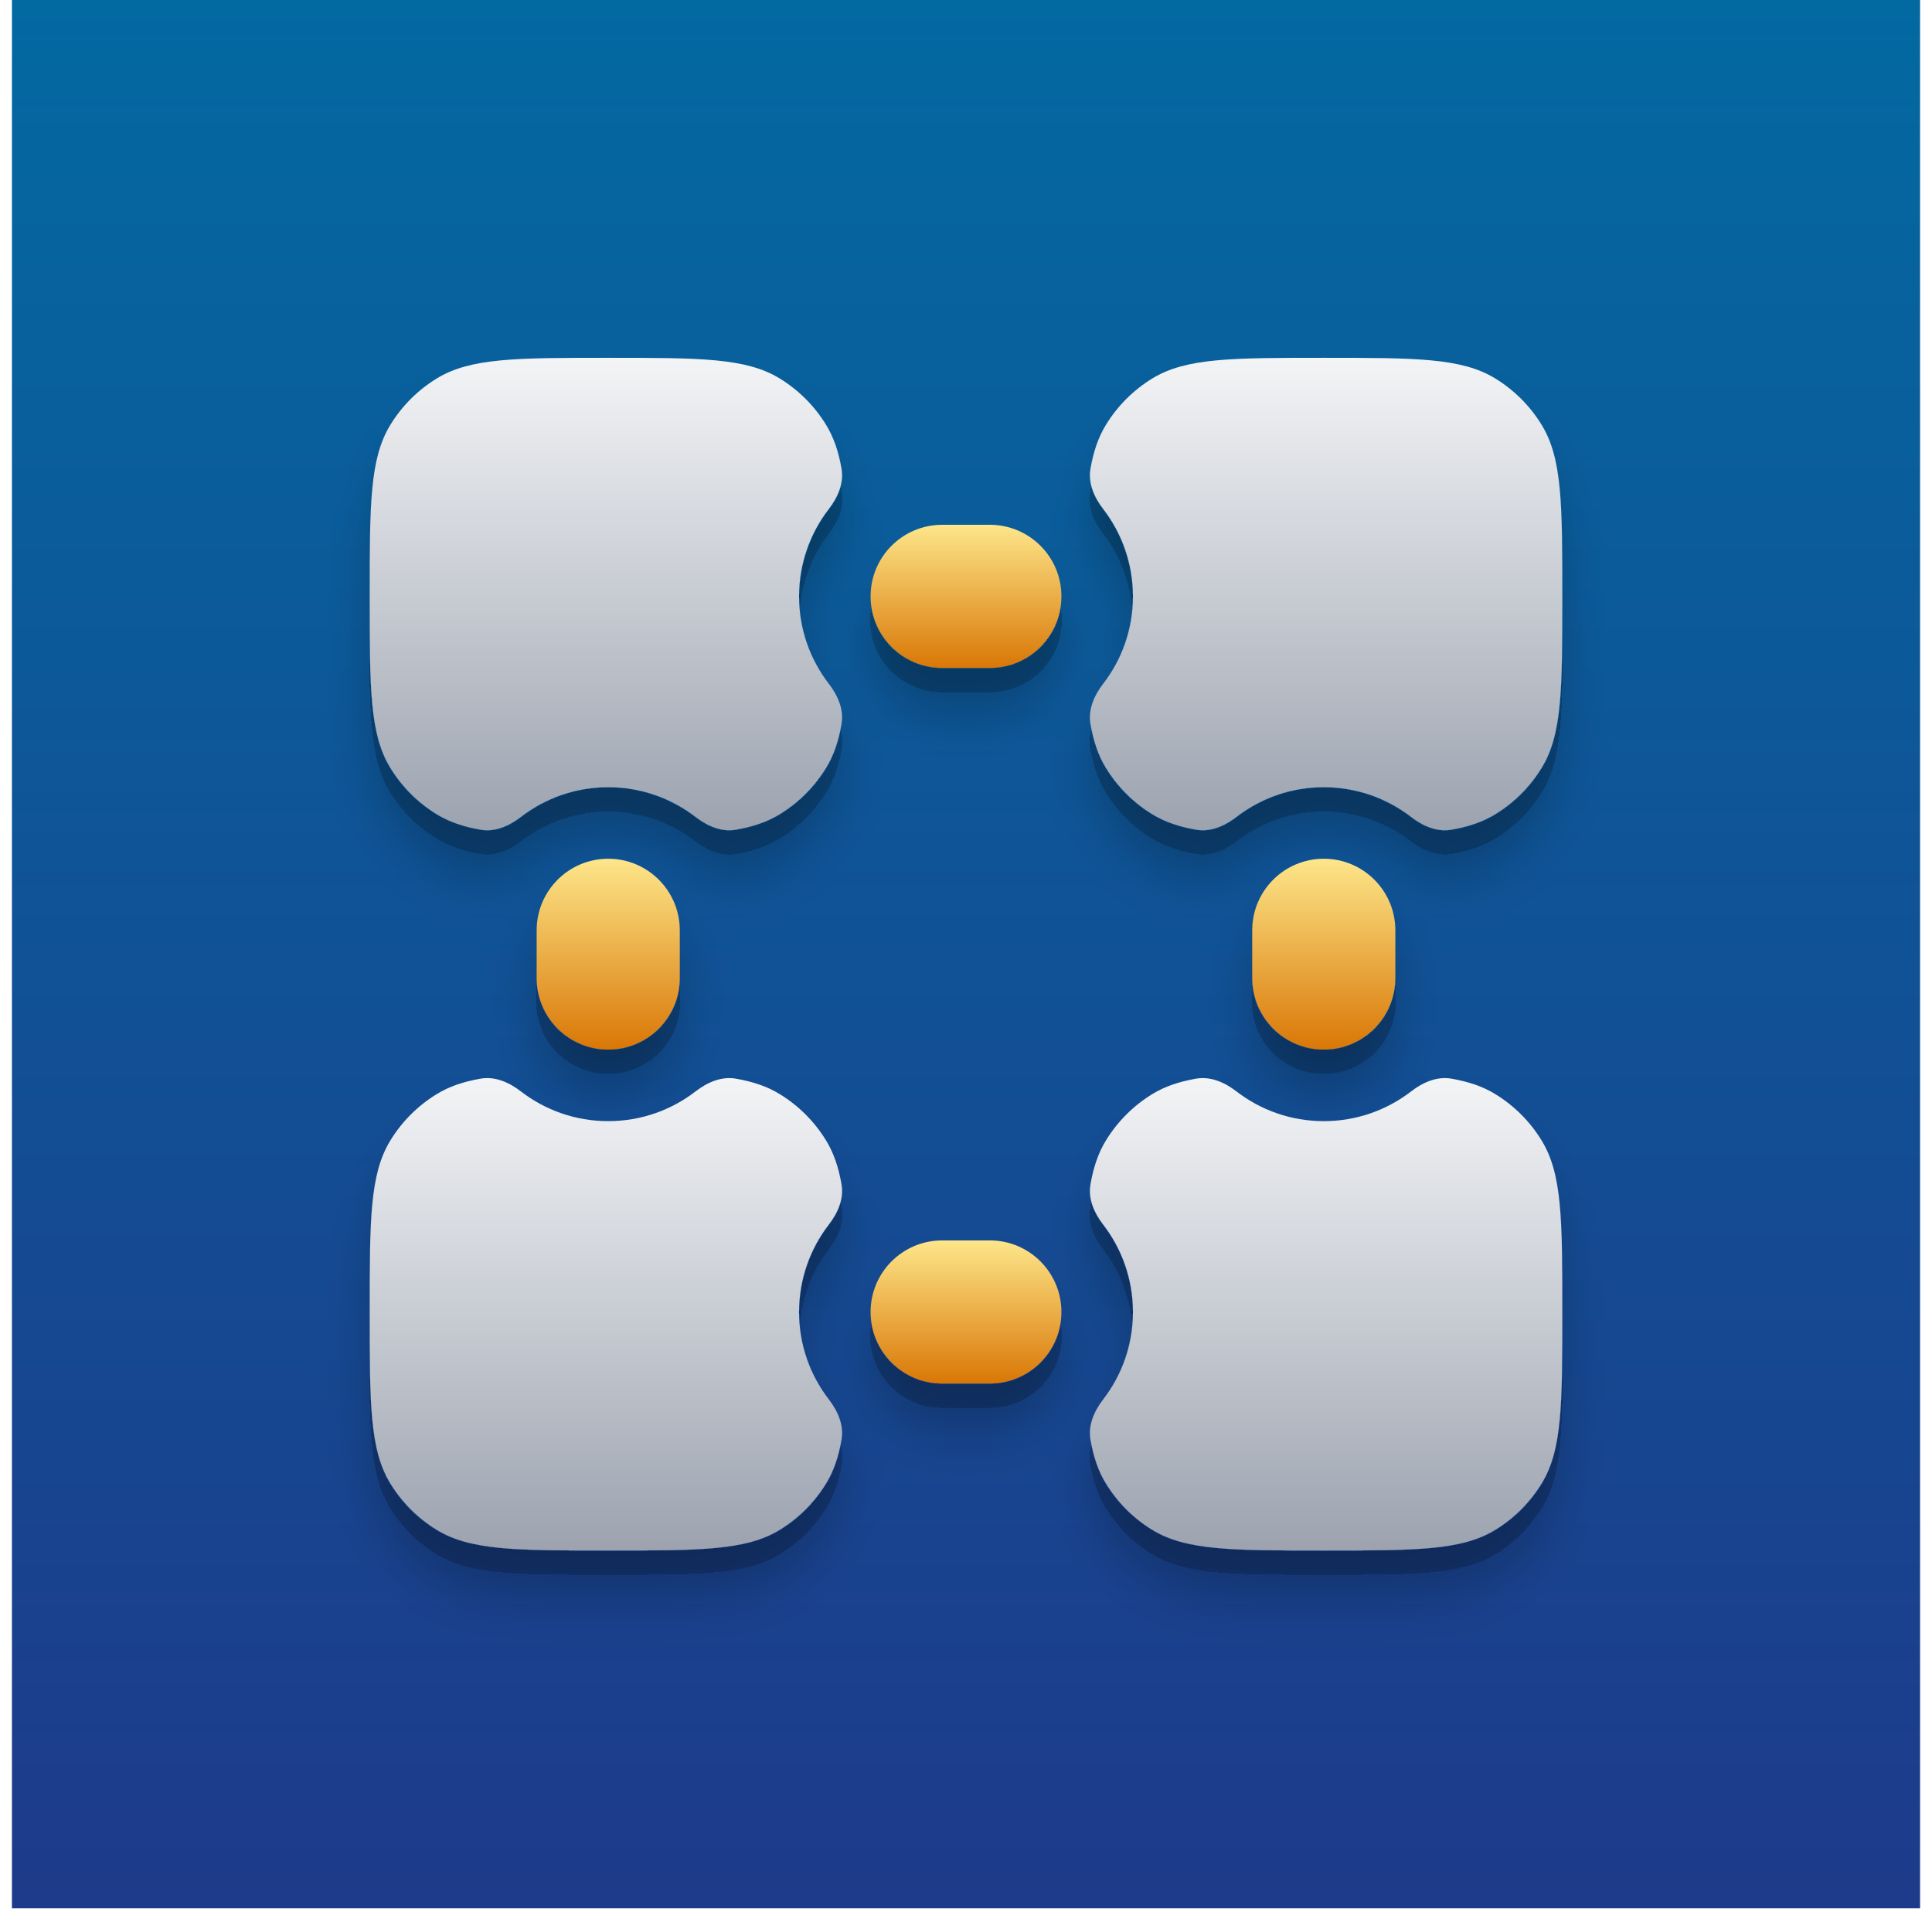
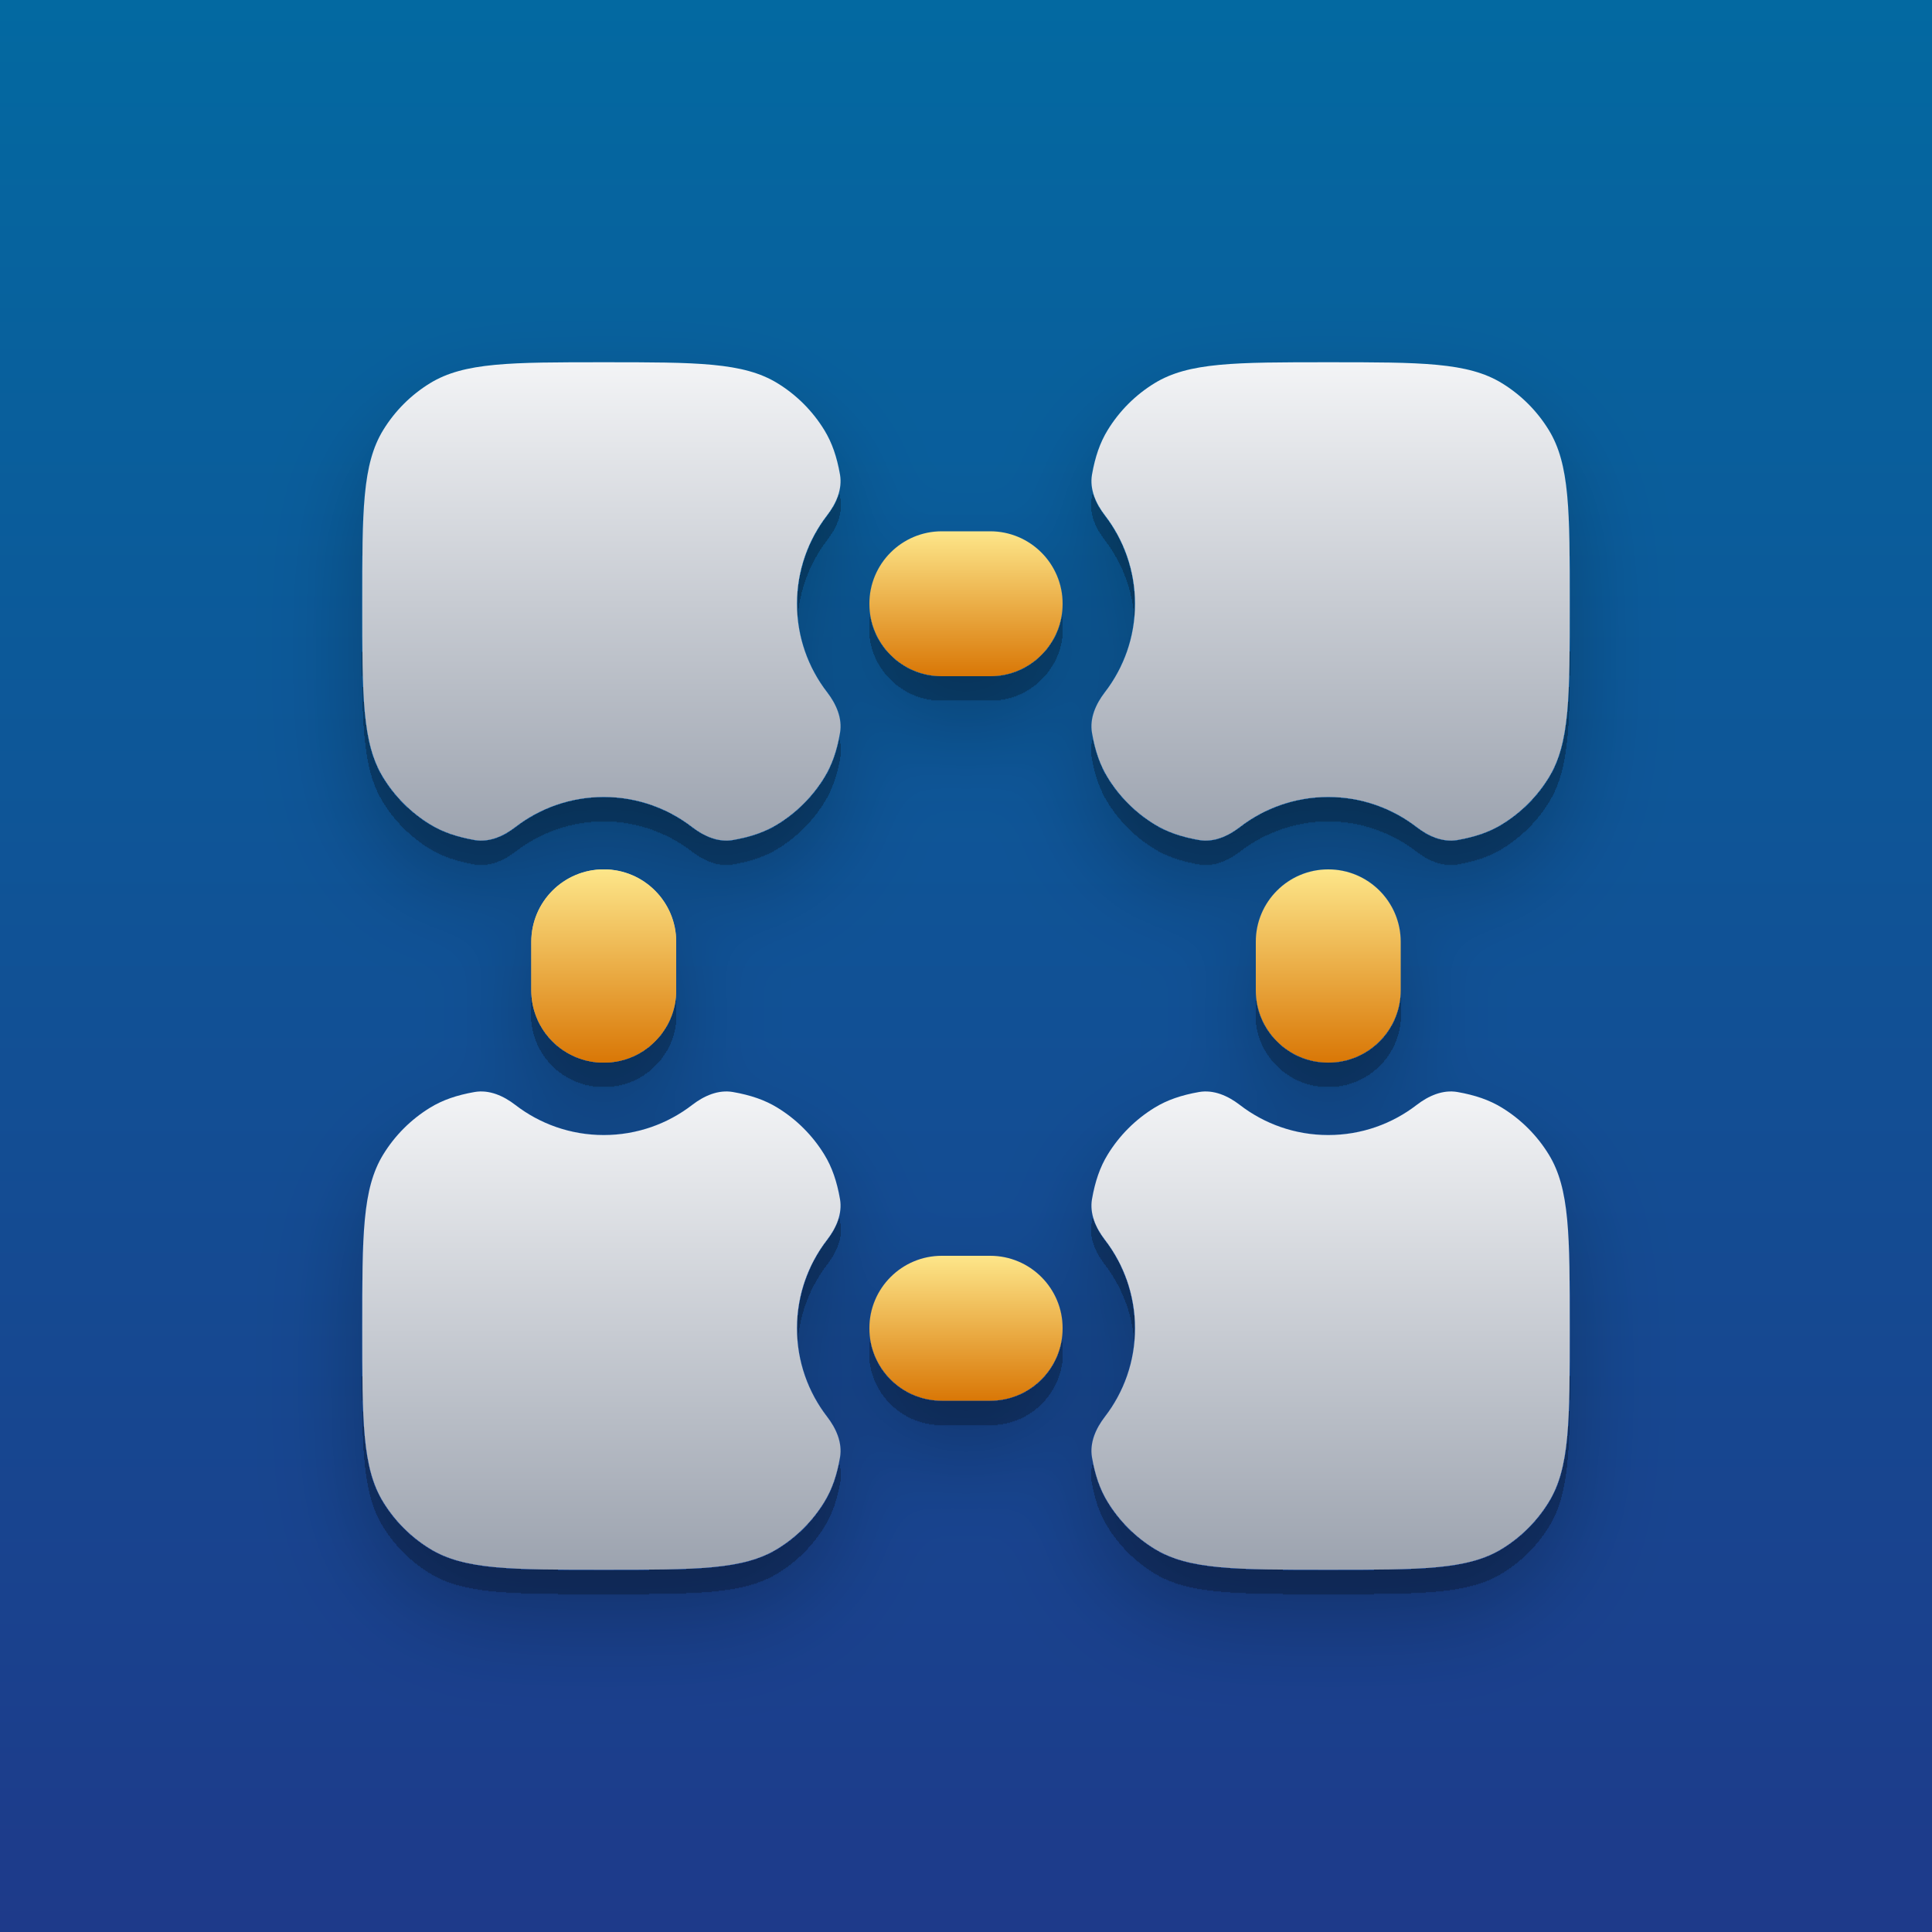
- <svg xmlns="http://www.w3.org/2000/svg" width="81" height="80" viewBox="0 0 81 80" fill="none">
-   <rect width="80" height="80" transform="translate(0.5)" fill="url(#paint0_linear_773_6855)" />
-   <g filter="url(#filter0_dd_773_6855)">
-     <path d="M21.835 45.751C21.349 45.376 20.757 45.113 20.152 45.218C19.421 45.346 18.83 45.547 18.309 45.867C17.517 46.352 16.852 47.017 16.367 47.809C15.5 49.223 15.5 51.149 15.5 55C15.5 58.851 15.5 60.777 16.367 62.191C16.852 62.983 17.517 63.648 18.309 64.133C19.723 65 21.649 65 25.5 65C29.351 65 31.277 65 32.691 64.133C33.483 63.648 34.148 62.983 34.633 62.191C34.953 61.67 35.154 61.079 35.282 60.349C35.387 59.743 35.124 59.151 34.749 58.665C33.966 57.651 33.5 56.38 33.5 55C33.5 53.62 33.966 52.349 34.749 51.335C35.124 50.849 35.387 50.257 35.282 49.652C35.154 48.921 34.953 48.33 34.633 47.809C34.148 47.017 33.483 46.352 32.691 45.867C32.17 45.547 31.579 45.346 30.848 45.218C30.243 45.113 29.651 45.376 29.165 45.751C28.151 46.534 26.88 47 25.5 47C24.12 47 22.849 46.534 21.835 45.751Z" fill="url(#paint1_linear_773_6855)" />
-     <path d="M48.309 45.867C48.83 45.547 49.421 45.346 50.151 45.218C50.756 45.113 51.349 45.376 51.835 45.751C52.849 46.534 54.12 47 55.5 47C56.88 47 58.151 46.534 59.165 45.751C59.651 45.376 60.244 45.113 60.849 45.218C61.579 45.346 62.17 45.547 62.691 45.867C63.483 46.352 64.148 47.017 64.633 47.809C65.5 49.223 65.5 51.149 65.5 55C65.5 58.851 65.5 60.777 64.633 62.191C64.148 62.983 63.483 63.648 62.691 64.133C61.277 65 59.351 65 55.5 65C51.649 65 49.723 65 48.309 64.133C47.517 63.648 46.852 62.983 46.367 62.191C46.047 61.67 45.846 61.079 45.718 60.348C45.613 59.743 45.876 59.151 46.251 58.665C47.034 57.651 47.5 56.38 47.5 55C47.5 53.62 47.034 52.349 46.251 51.335C45.876 50.849 45.613 50.257 45.718 49.652C45.846 48.921 46.047 48.33 46.367 47.809C46.852 47.017 47.517 46.352 48.309 45.867Z" fill="url(#paint2_linear_773_6855)" />
-     <path d="M15.5 25C15.5 21.149 15.5 19.223 16.367 17.809C16.852 17.017 17.517 16.352 18.309 15.867C19.723 15 21.649 15 25.5 15C29.351 15 31.277 15 32.691 15.867C33.483 16.352 34.148 17.017 34.633 17.809C34.953 18.33 35.154 18.921 35.282 19.651C35.387 20.256 35.124 20.849 34.749 21.335C33.966 22.349 33.5 23.62 33.5 25C33.5 26.38 33.966 27.651 34.749 28.665C35.124 29.151 35.387 29.744 35.282 30.349C35.154 31.079 34.953 31.67 34.633 32.191C34.148 32.983 33.483 33.648 32.691 34.133C32.17 34.453 31.579 34.654 30.849 34.782C30.244 34.887 29.651 34.624 29.165 34.249C28.151 33.466 26.88 33 25.5 33C24.12 33 22.849 33.466 21.835 34.249C21.349 34.624 20.756 34.887 20.151 34.782C19.421 34.654 18.83 34.453 18.309 34.133C17.517 33.648 16.852 32.983 16.367 32.191C15.5 30.777 15.5 28.851 15.5 25Z" fill="url(#paint3_linear_773_6855)" />
-     <path d="M47.5 25C47.5 23.62 47.034 22.349 46.251 21.335C45.876 20.849 45.613 20.256 45.718 19.652C45.846 18.921 46.047 18.33 46.367 17.809C46.852 17.017 47.517 16.352 48.309 15.867C49.723 15 51.649 15 55.5 15C59.351 15 61.277 15 62.691 15.867C63.483 16.352 64.148 17.017 64.633 17.809C65.5 19.223 65.5 21.149 65.5 25C65.5 28.851 65.5 30.777 64.633 32.191C64.148 32.983 63.483 33.648 62.691 34.133C62.17 34.453 61.579 34.654 60.849 34.782C60.243 34.887 59.651 34.624 59.165 34.249C58.151 33.466 56.88 33 55.5 33C54.12 33 52.849 33.466 51.835 34.249C51.349 34.624 50.757 34.887 50.151 34.782C49.421 34.654 48.83 34.453 48.309 34.133C47.517 33.648 46.852 32.983 46.367 32.191C46.047 31.67 45.846 31.079 45.718 30.348C45.613 29.744 45.876 29.151 46.251 28.665C47.034 27.651 47.5 26.38 47.5 25Z" fill="url(#paint4_linear_773_6855)" />
-     <rect x="22.5" y="36" width="6" height="8" rx="3" fill="url(#paint5_linear_773_6855)" />
-     <rect x="52.5" y="36" width="6" height="8" rx="3" fill="url(#paint6_linear_773_6855)" />
-     <rect x="36.5" y="22" width="8" height="6" rx="3" fill="url(#paint7_linear_773_6855)" />
-     <rect x="36.5" y="52" width="8" height="6" rx="3" fill="url(#paint8_linear_773_6855)" />
+ <svg xmlns="http://www.w3.org/2000/svg" width="80" height="80" viewBox="0 0 80 80" fill="none">
+   <rect width="80" height="80" fill="url(#paint0_linear_830_6315)" />
+   <g filter="url(#filter0_dd_830_6315)">
+     <path d="M21.335 45.751C20.849 45.376 20.257 45.113 19.652 45.218C18.921 45.346 18.33 45.547 17.809 45.867C17.017 46.352 16.352 47.017 15.867 47.809C15 49.223 15 51.149 15 55C15 58.851 15 60.777 15.867 62.191C16.352 62.983 17.017 63.648 17.809 64.133C19.223 65 21.149 65 25 65C28.851 65 30.777 65 32.191 64.133C32.983 63.648 33.648 62.983 34.133 62.191C34.453 61.67 34.654 61.079 34.782 60.349C34.887 59.743 34.624 59.151 34.249 58.665C33.466 57.651 33 56.38 33 55C33 53.62 33.466 52.349 34.249 51.335C34.624 50.849 34.887 50.257 34.782 49.651C34.654 48.921 34.453 48.33 34.133 47.809C33.648 47.017 32.983 46.352 32.191 45.867C31.67 45.547 31.079 45.346 30.348 45.218C29.743 45.113 29.151 45.376 28.665 45.751C27.651 46.534 26.38 47 25 47C23.62 47 22.349 46.534 21.335 45.751Z" fill="url(#paint1_linear_830_6315)" />
+     <path d="M47.809 45.867C48.33 45.547 48.921 45.346 49.651 45.218C50.256 45.113 50.849 45.376 51.335 45.751C52.349 46.534 53.62 47 55 47C56.38 47 57.651 46.534 58.665 45.751C59.151 45.376 59.744 45.113 60.349 45.218C61.079 45.346 61.67 45.547 62.191 45.867C62.983 46.352 63.648 47.017 64.133 47.809C65 49.223 65 51.149 65 55C65 58.851 65 60.777 64.133 62.191C63.648 62.983 62.983 63.648 62.191 64.133C60.777 65 58.851 65 55 65C51.149 65 49.223 65 47.809 64.133C47.017 63.648 46.352 62.983 45.867 62.191C45.547 61.67 45.346 61.079 45.218 60.348C45.113 59.743 45.376 59.151 45.751 58.665C46.534 57.651 47 56.38 47 55C47 53.62 46.534 52.349 45.751 51.335C45.376 50.849 45.113 50.257 45.218 49.652C45.346 48.921 45.547 48.33 45.867 47.809C46.352 47.017 47.017 46.352 47.809 45.867Z" fill="url(#paint2_linear_830_6315)" />
+     <path d="M15 25C15 21.149 15 19.223 15.867 17.809C16.352 17.017 17.017 16.352 17.809 15.867C19.223 15 21.149 15 25 15C28.851 15 30.777 15 32.191 15.867C32.983 16.352 33.648 17.017 34.133 17.809C34.453 18.33 34.654 18.921 34.782 19.651C34.887 20.256 34.624 20.849 34.249 21.335C33.466 22.349 33 23.62 33 25C33 26.38 33.466 27.651 34.249 28.665C34.624 29.151 34.887 29.744 34.782 30.349C34.654 31.079 34.453 31.67 34.133 32.191C33.648 32.983 32.983 33.648 32.191 34.133C31.67 34.453 31.079 34.654 30.349 34.782C29.744 34.887 29.151 34.624 28.665 34.249C27.651 33.466 26.38 33 25 33C23.62 33 22.349 33.466 21.335 34.249C20.849 34.624 20.256 34.887 19.651 34.782C18.921 34.654 18.33 34.453 17.809 34.133C17.017 33.648 16.352 32.983 15.867 32.191C15 30.777 15 28.851 15 25Z" fill="url(#paint3_linear_830_6315)" />
+     <path d="M47 25C47 23.62 46.534 22.349 45.751 21.335C45.376 20.849 45.113 20.256 45.218 19.652C45.346 18.921 45.547 18.33 45.867 17.809C46.352 17.017 47.017 16.352 47.809 15.867C49.223 15 51.149 15 55 15C58.851 15 60.777 15 62.191 15.867C62.983 16.352 63.648 17.017 64.133 17.809C65 19.223 65 21.149 65 25C65 28.851 65 30.777 64.133 32.191C63.648 32.983 62.983 33.648 62.191 34.133C61.67 34.453 61.079 34.654 60.349 34.782C59.743 34.887 59.151 34.624 58.665 34.249C57.651 33.466 56.38 33 55 33C53.62 33 52.349 33.466 51.335 34.249C50.849 34.624 50.257 34.887 49.651 34.782C48.921 34.654 48.33 34.453 47.809 34.133C47.017 33.648 46.352 32.983 45.867 32.191C45.547 31.67 45.346 31.079 45.218 30.348C45.113 29.744 45.376 29.151 45.751 28.665C46.534 27.651 47 26.38 47 25Z" fill="url(#paint4_linear_830_6315)" />
+     <rect x="22" y="36" width="6" height="8" rx="3" fill="url(#paint5_linear_830_6315)" />
+     <rect x="22" y="36" width="6" height="8" rx="3" fill="url(#paint6_linear_830_6315)" />
+     <rect x="52" y="36" width="6" height="8" rx="3" fill="url(#paint7_linear_830_6315)" />
+     <rect x="36" y="22" width="8" height="6" rx="3" fill="url(#paint8_linear_830_6315)" />
+     <rect x="36" y="52" width="8" height="6" rx="3" fill="url(#paint9_linear_830_6315)" />
  </g>
  <defs>
-     <filter id="filter0_dd_773_6855" x="10.5" y="12" width="60" height="60" filterUnits="userSpaceOnUse" color-interpolation-filters="sRGB">
+     <filter id="filter0_dd_830_6315" x="8" y="10" width="64" height="64" filterUnits="userSpaceOnUse" color-interpolation-filters="sRGB">
      <feFlood flood-opacity="0" result="BackgroundImageFix" />
      <feColorMatrix in="SourceAlpha" type="matrix" values="0 0 0 0 0 0 0 0 0 0 0 0 0 0 0 0 0 0 127 0" result="hardAlpha" />
      <feOffset dy="1" />
      <feComposite in2="hardAlpha" operator="out" />
-       <feColorMatrix type="matrix" values="0 0 0 0 0 0 0 0 0 0 0 0 0 0 0 0 0 0 0.2 0" />
-       <feBlend mode="normal" in2="BackgroundImageFix" result="effect1_dropShadow_773_6855" />
+       <feColorMatrix type="matrix" values="0 0 0 0 0 0 0 0 0 0 0 0 0 0 0 0 0 0 0.25 0" />
+       <feBlend mode="normal" in2="BackgroundImageFix" result="effect1_dropShadow_830_6315" />
      <feColorMatrix in="SourceAlpha" type="matrix" values="0 0 0 0 0 0 0 0 0 0 0 0 0 0 0 0 0 0 127 0" result="hardAlpha" />
      <feOffset dy="2" />
-       <feGaussianBlur stdDeviation="1" />
+       <feGaussianBlur stdDeviation="2" />
      <feComposite in2="hardAlpha" operator="out" />
-       <feColorMatrix type="matrix" values="0 0 0 0 0 0 0 0 0 0 0 0 0 0 0 0 0 0 0.2 0" />
-       <feBlend mode="normal" in2="effect1_dropShadow_773_6855" result="effect2_dropShadow_773_6855" />
-       <feBlend mode="normal" in="SourceGraphic" in2="effect2_dropShadow_773_6855" result="shape" />
+       <feColorMatrix type="matrix" values="0 0 0 0 0 0 0 0 0 0 0 0 0 0 0 0 0 0 0.25 0" />
+       <feBlend mode="normal" in2="effect1_dropShadow_830_6315" result="effect2_dropShadow_830_6315" />
+       <feBlend mode="normal" in="SourceGraphic" in2="effect2_dropShadow_830_6315" result="shape" />
    </filter>
-     <linearGradient id="paint0_linear_773_6855" x1="40" y1="0" x2="40" y2="80" gradientUnits="userSpaceOnUse">
+     <linearGradient id="paint0_linear_830_6315" x1="40" y1="0" x2="40" y2="80" gradientUnits="userSpaceOnUse">
      <stop stop-color="#0369A1" />
      <stop offset="1" stop-color="#1E3A8A" />
    </linearGradient>
-     <linearGradient id="paint1_linear_773_6855" x1="25.403" y1="45.195" x2="25.403" y2="65" gradientUnits="userSpaceOnUse">
+     <linearGradient id="paint1_linear_830_6315" x1="24.903" y1="45.195" x2="24.903" y2="65" gradientUnits="userSpaceOnUse">
      <stop stop-color="#F3F4F6" />
      <stop offset="1" stop-color="#9CA3AF" />
    </linearGradient>
-     <linearGradient id="paint2_linear_773_6855" x1="55.597" y1="45.195" x2="55.597" y2="65" gradientUnits="userSpaceOnUse">
+     <linearGradient id="paint2_linear_830_6315" x1="55.097" y1="45.195" x2="55.097" y2="65" gradientUnits="userSpaceOnUse">
      <stop stop-color="#F3F4F6" />
      <stop offset="1" stop-color="#9CA3AF" />
    </linearGradient>
-     <linearGradient id="paint3_linear_773_6855" x1="25.403" y1="15" x2="25.403" y2="34.805" gradientUnits="userSpaceOnUse">
+     <linearGradient id="paint3_linear_830_6315" x1="24.903" y1="15" x2="24.903" y2="34.805" gradientUnits="userSpaceOnUse">
      <stop stop-color="#F3F4F6" />
      <stop offset="1" stop-color="#9CA3AF" />
    </linearGradient>
-     <linearGradient id="paint4_linear_773_6855" x1="55.597" y1="15" x2="55.597" y2="34.805" gradientUnits="userSpaceOnUse">
+     <linearGradient id="paint4_linear_830_6315" x1="55.097" y1="15" x2="55.097" y2="34.805" gradientUnits="userSpaceOnUse">
      <stop stop-color="#F3F4F6" />
      <stop offset="1" stop-color="#9CA3AF" />
    </linearGradient>
-     <linearGradient id="paint5_linear_773_6855" x1="25.5" y1="36" x2="25.5" y2="44" gradientUnits="userSpaceOnUse">
+     <linearGradient id="paint5_linear_830_6315" x1="25" y1="36" x2="25" y2="44" gradientUnits="userSpaceOnUse">
      <stop stop-color="#FDE68A" />
      <stop offset="1" stop-color="#D97706" />
    </linearGradient>
-     <linearGradient id="paint6_linear_773_6855" x1="55.5" y1="36" x2="55.5" y2="44" gradientUnits="userSpaceOnUse">
+     <linearGradient id="paint6_linear_830_6315" x1="25" y1="36" x2="25" y2="44" gradientUnits="userSpaceOnUse">
      <stop stop-color="#FDE68A" />
      <stop offset="1" stop-color="#D97706" />
    </linearGradient>
-     <linearGradient id="paint7_linear_773_6855" x1="40.5" y1="22" x2="40.5" y2="28" gradientUnits="userSpaceOnUse">
+     <linearGradient id="paint7_linear_830_6315" x1="55" y1="36" x2="55" y2="44" gradientUnits="userSpaceOnUse">
      <stop stop-color="#FDE68A" />
      <stop offset="1" stop-color="#D97706" />
    </linearGradient>
-     <linearGradient id="paint8_linear_773_6855" x1="40.5" y1="52" x2="40.5" y2="58" gradientUnits="userSpaceOnUse">
+     <linearGradient id="paint8_linear_830_6315" x1="40" y1="22" x2="40" y2="28" gradientUnits="userSpaceOnUse">
+       <stop stop-color="#FDE68A" />
+       <stop offset="1" stop-color="#D97706" />
+     </linearGradient>
+     <linearGradient id="paint9_linear_830_6315" x1="40" y1="52" x2="40" y2="58" gradientUnits="userSpaceOnUse">
      <stop stop-color="#FDE68A" />
      <stop offset="1" stop-color="#D97706" />
    </linearGradient>
  </defs>
</svg>
